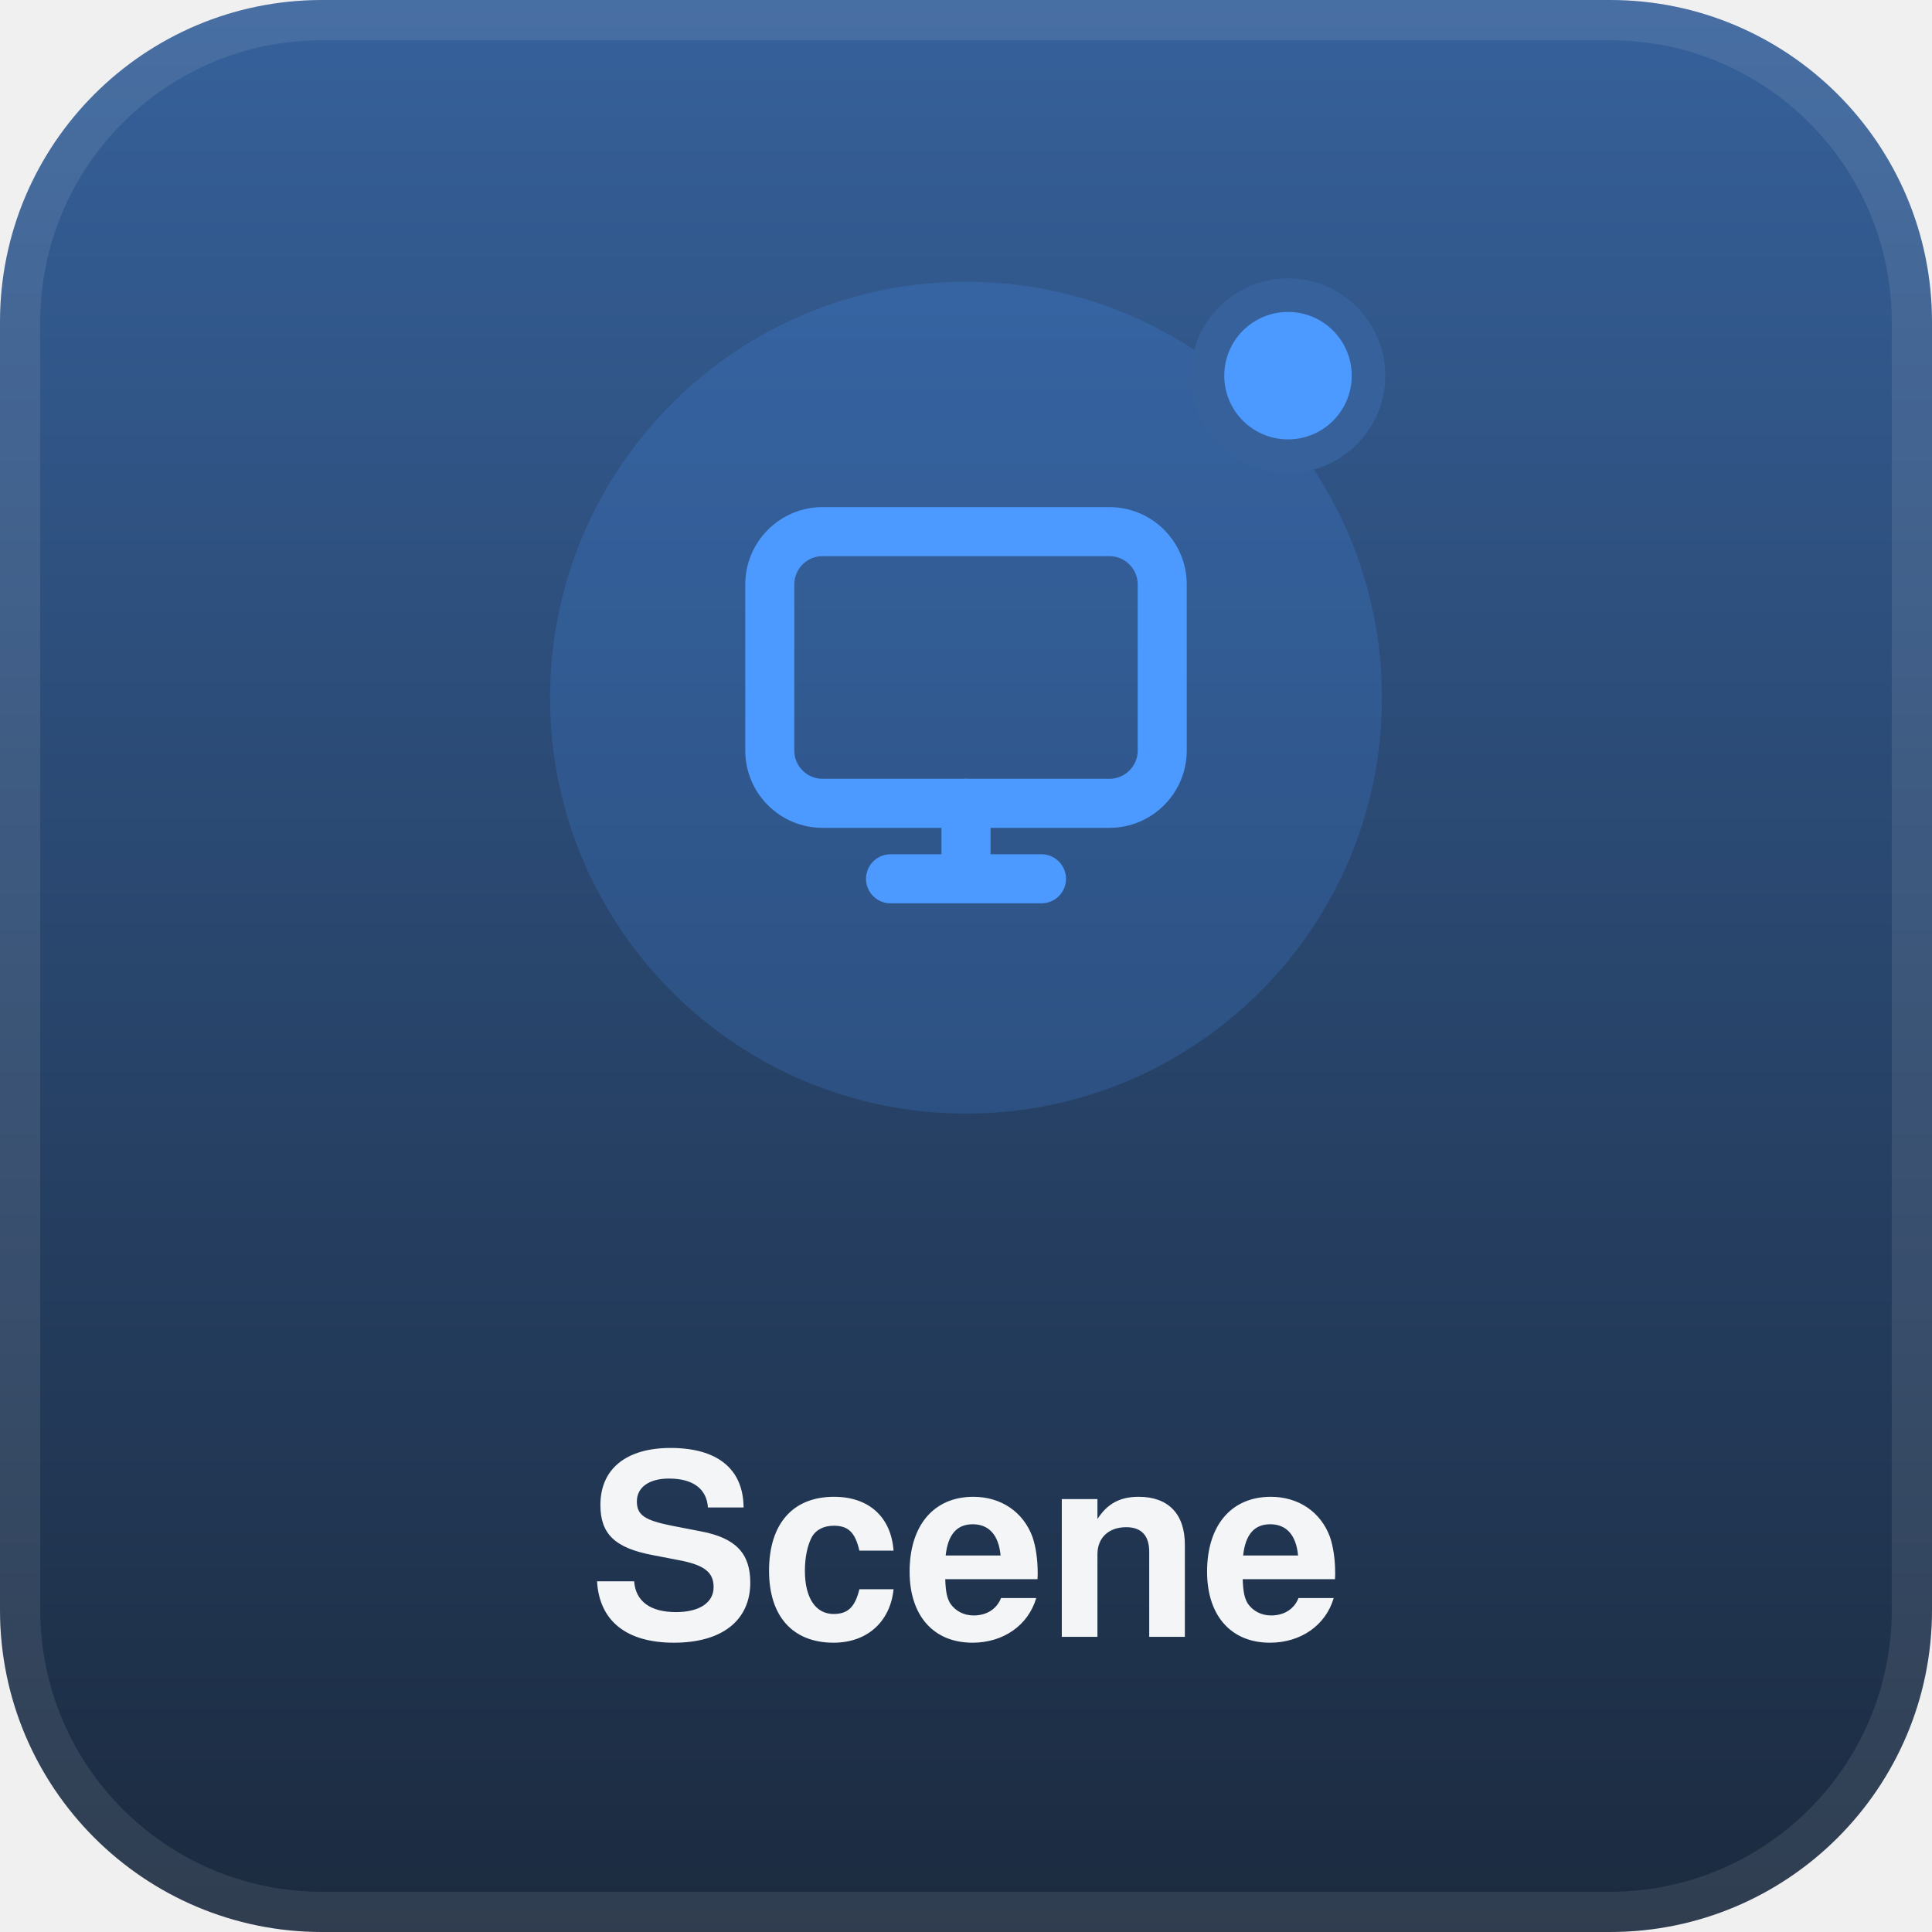
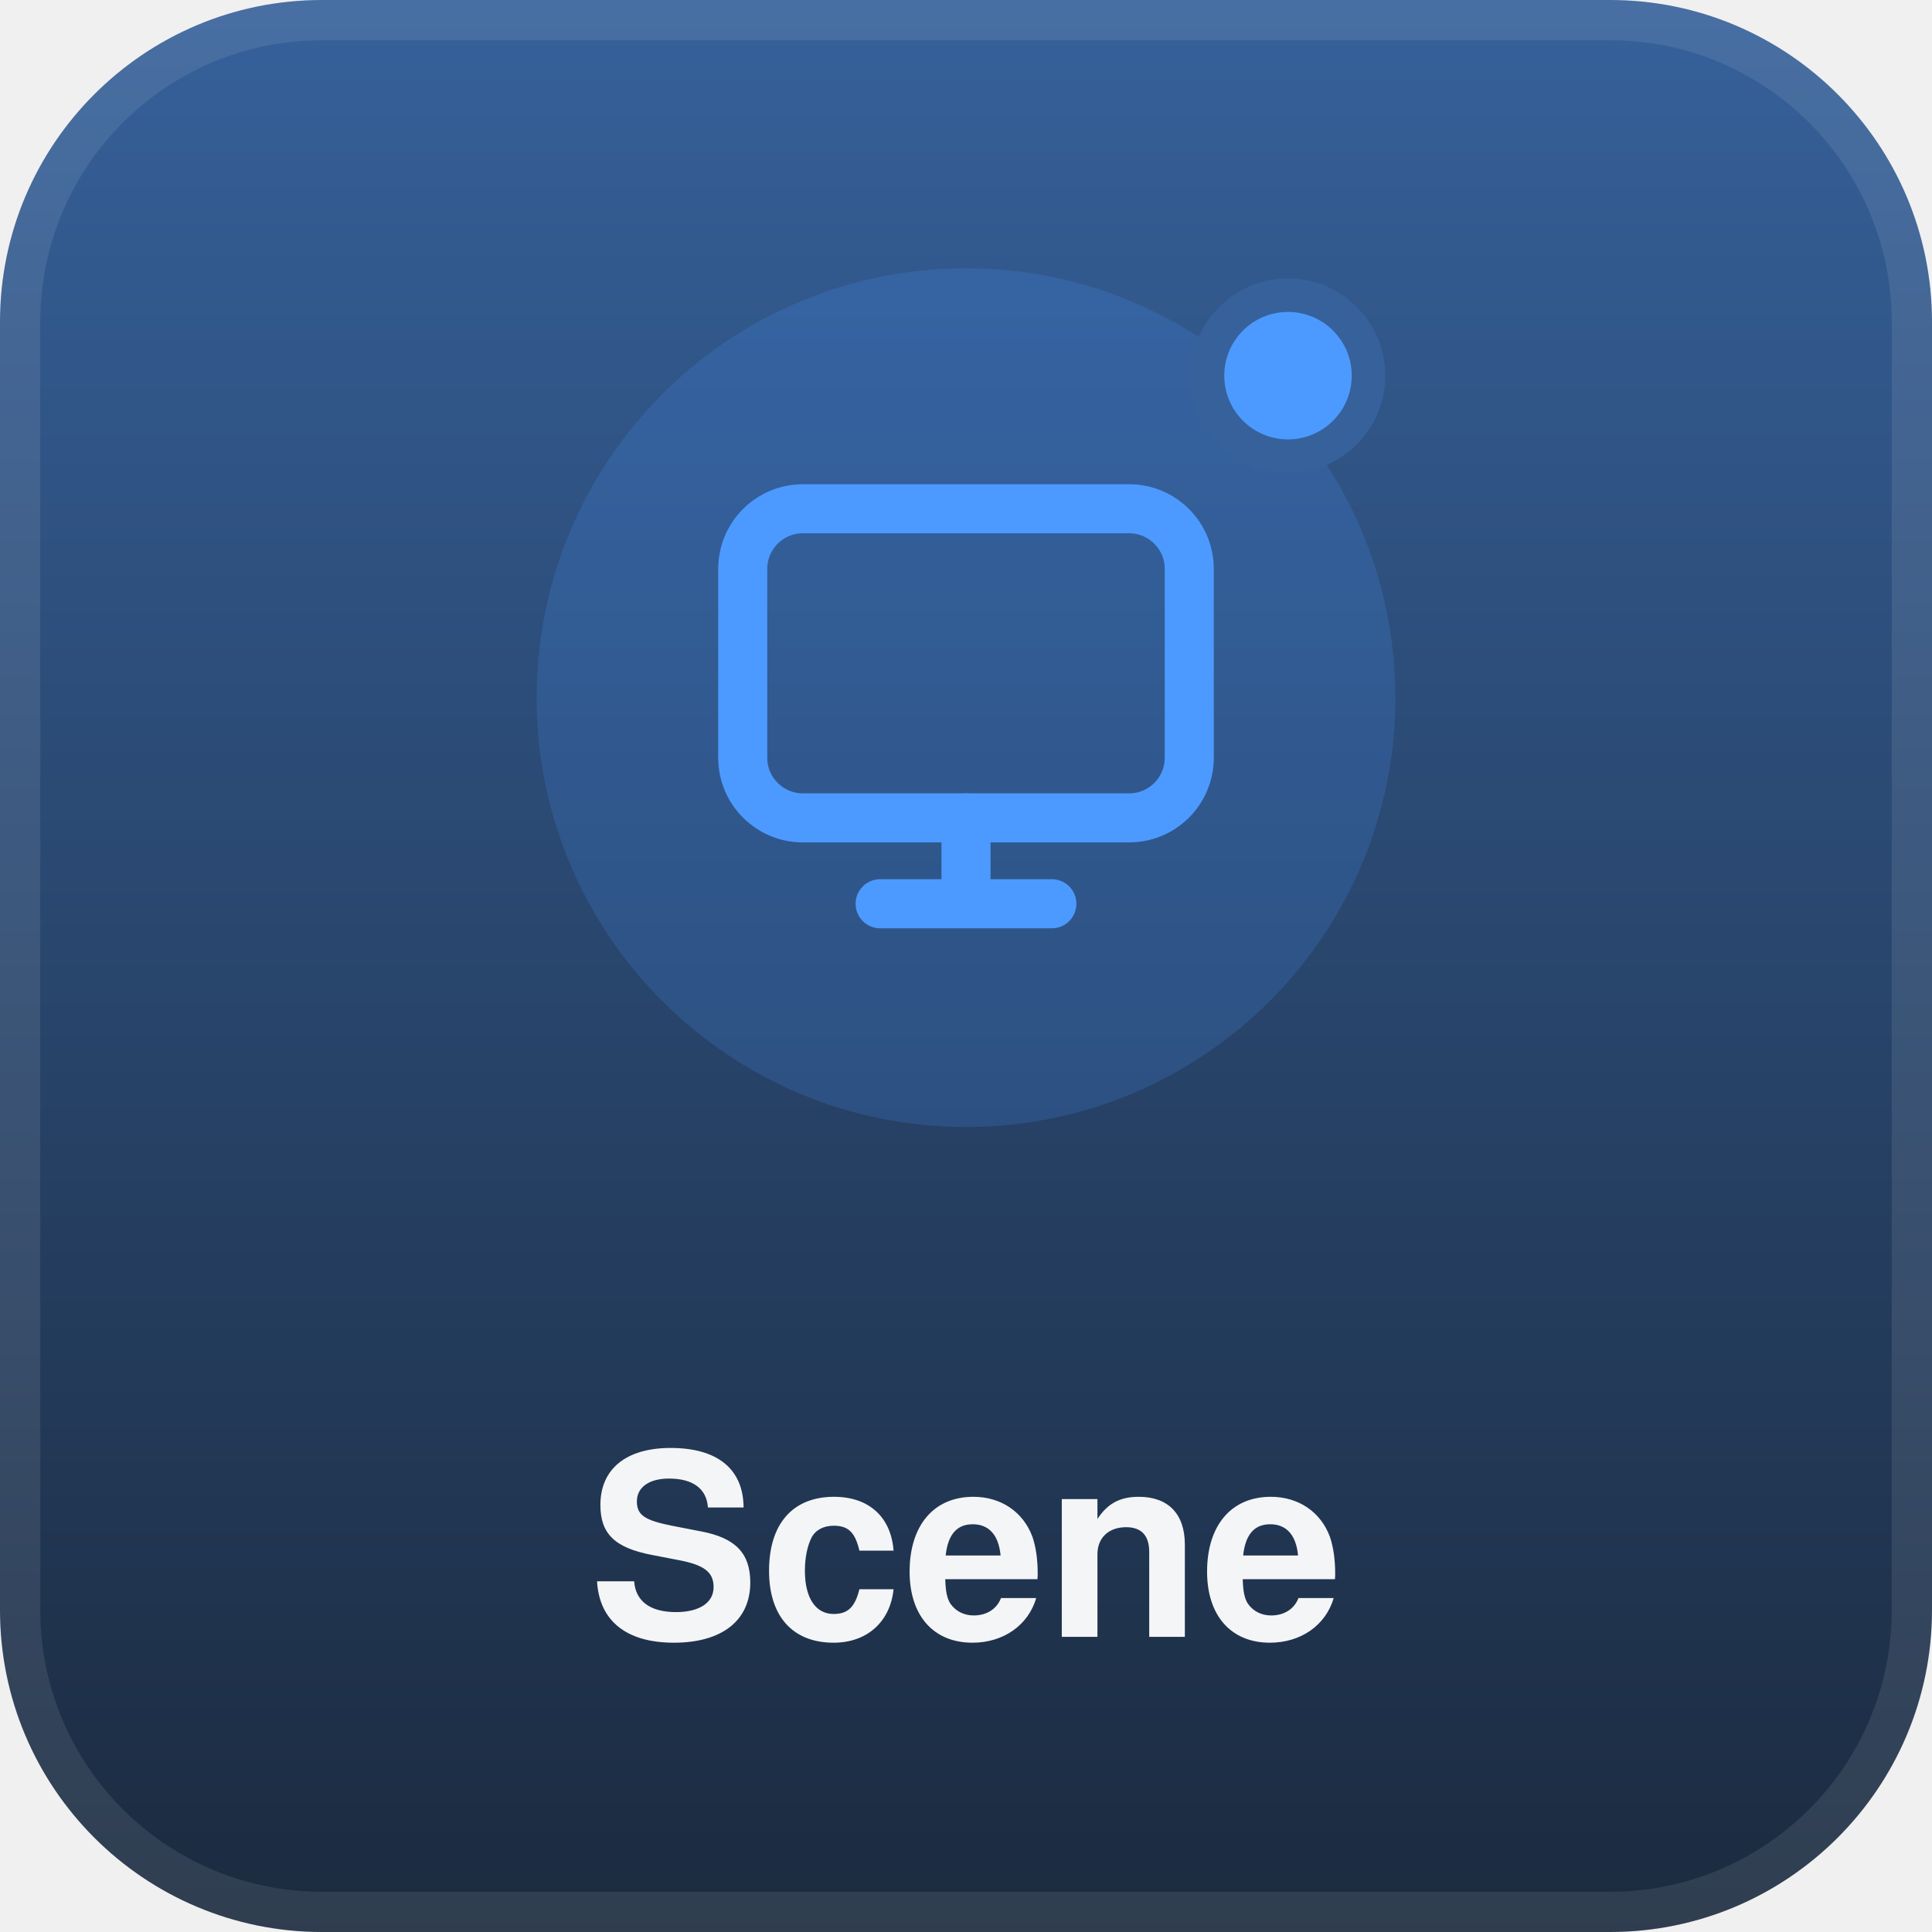
<svg xmlns="http://www.w3.org/2000/svg" width="144" height="144" viewBox="0 0 144 144">
  <defs>
    <linearGradient id="g36619b1b2a3e" x1="0" y1="0" x2="0" y2="1">
      <stop offset="0" stop-color="#36619b" />
      <stop offset="1" stop-color="#1b2a3e" />
    </linearGradient>
  </defs>
  <rect width="144" height="144" rx="24" fill="url(#g36619b1b2a3e)" />
  <rect x="1.5" y="1.5" width="141" height="141" rx="22.5" fill="none" stroke="#fff" stroke-opacity=".09" stroke-width="3" />
-   <circle cx="72" cy="52" r="31" fill="#4c9aff" fill-opacity="0.18" />
-   <g transform="translate(54 34) scale(0.5625)" fill="none" stroke="#4c9aff" stroke-width="6.5" stroke-linecap="round" stroke-linejoin="round" color="#4c9aff">
+   <circle cx="72" cy="52" r="32" fill="#4c9aff" fill-opacity="0.18" />
+   <g transform="translate(51.52 31.52) scale(0.64)" fill="none" stroke="#4c9aff" stroke-width="5.713" stroke-linecap="round" stroke-linejoin="round" color="#4c9aff">
    <rect x="6" y="10" width="52" height="36" rx="7" />
    <path d="M22 56h20M32 46v10" />
  </g>
  <circle cx="96" cy="28" r="6" fill="#4c9aff" stroke="#36619b" stroke-width="2.5" />
  <text x="72" y="122" text-anchor="middle" font-family="Segoe UI, Helvetica, Arial, sans-serif" font-size="19" font-weight="600" fill="#f4f5f7" fill-opacity="1">Scene</text>
</svg>
